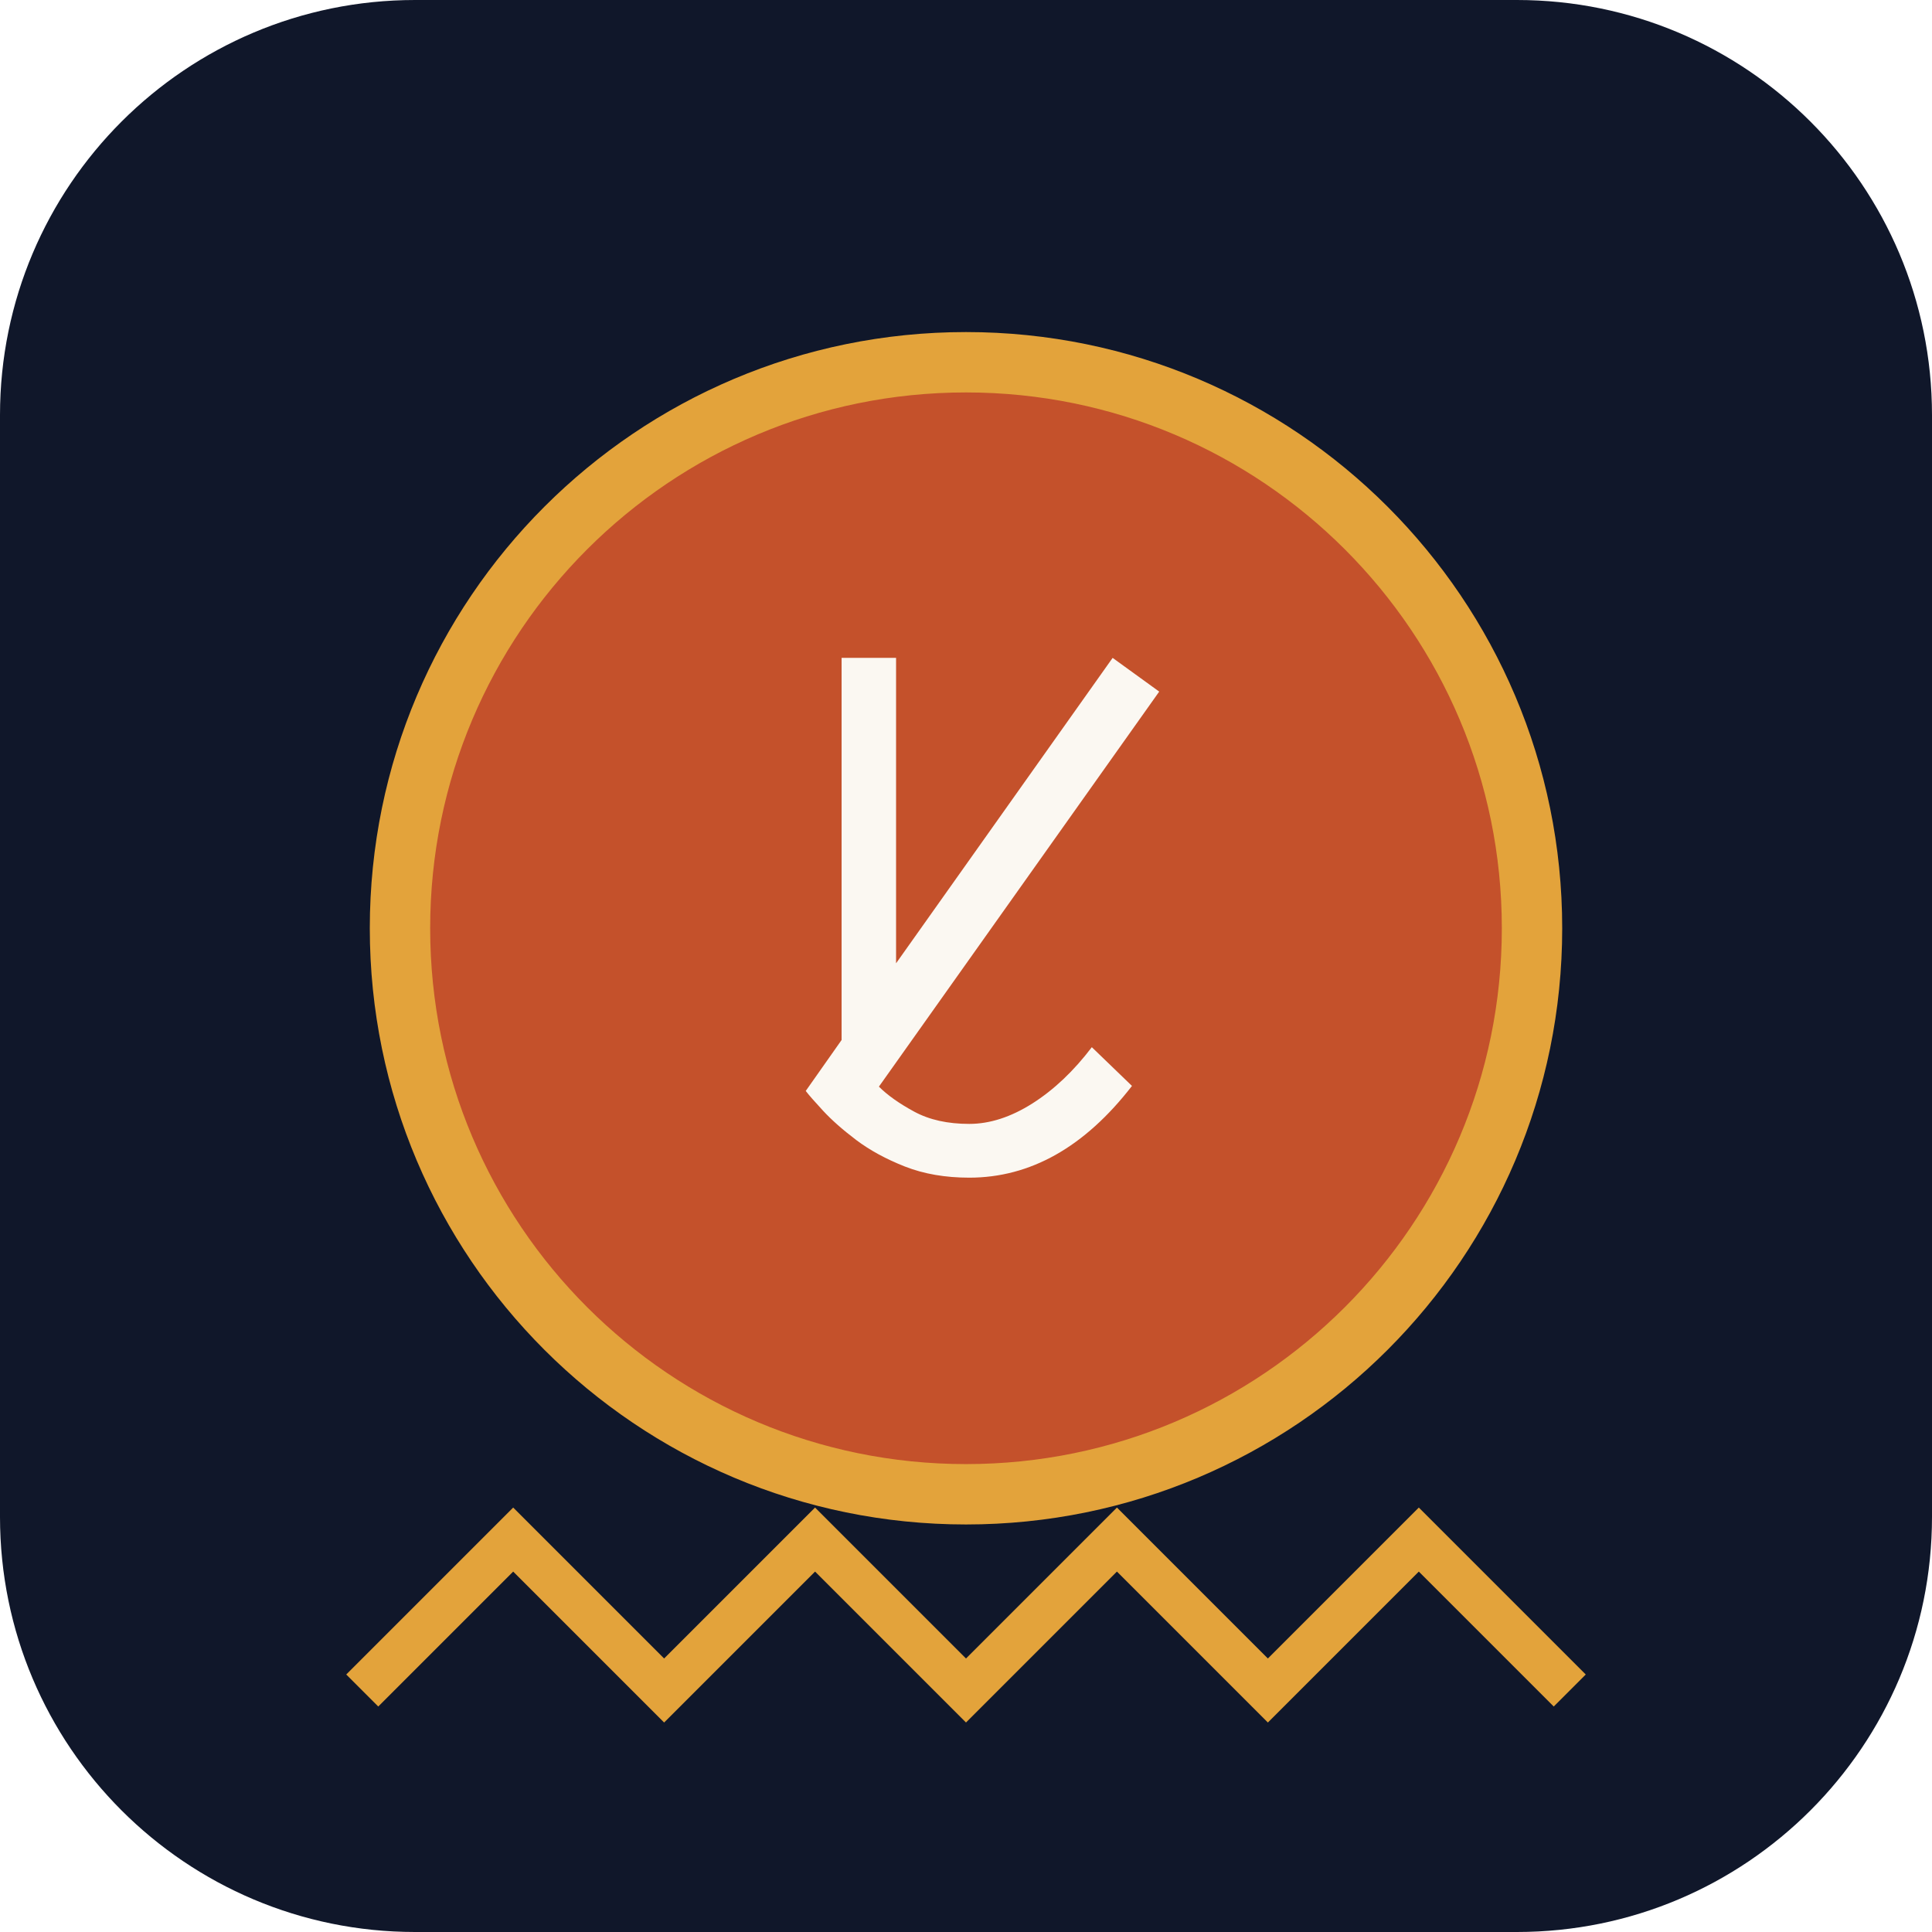
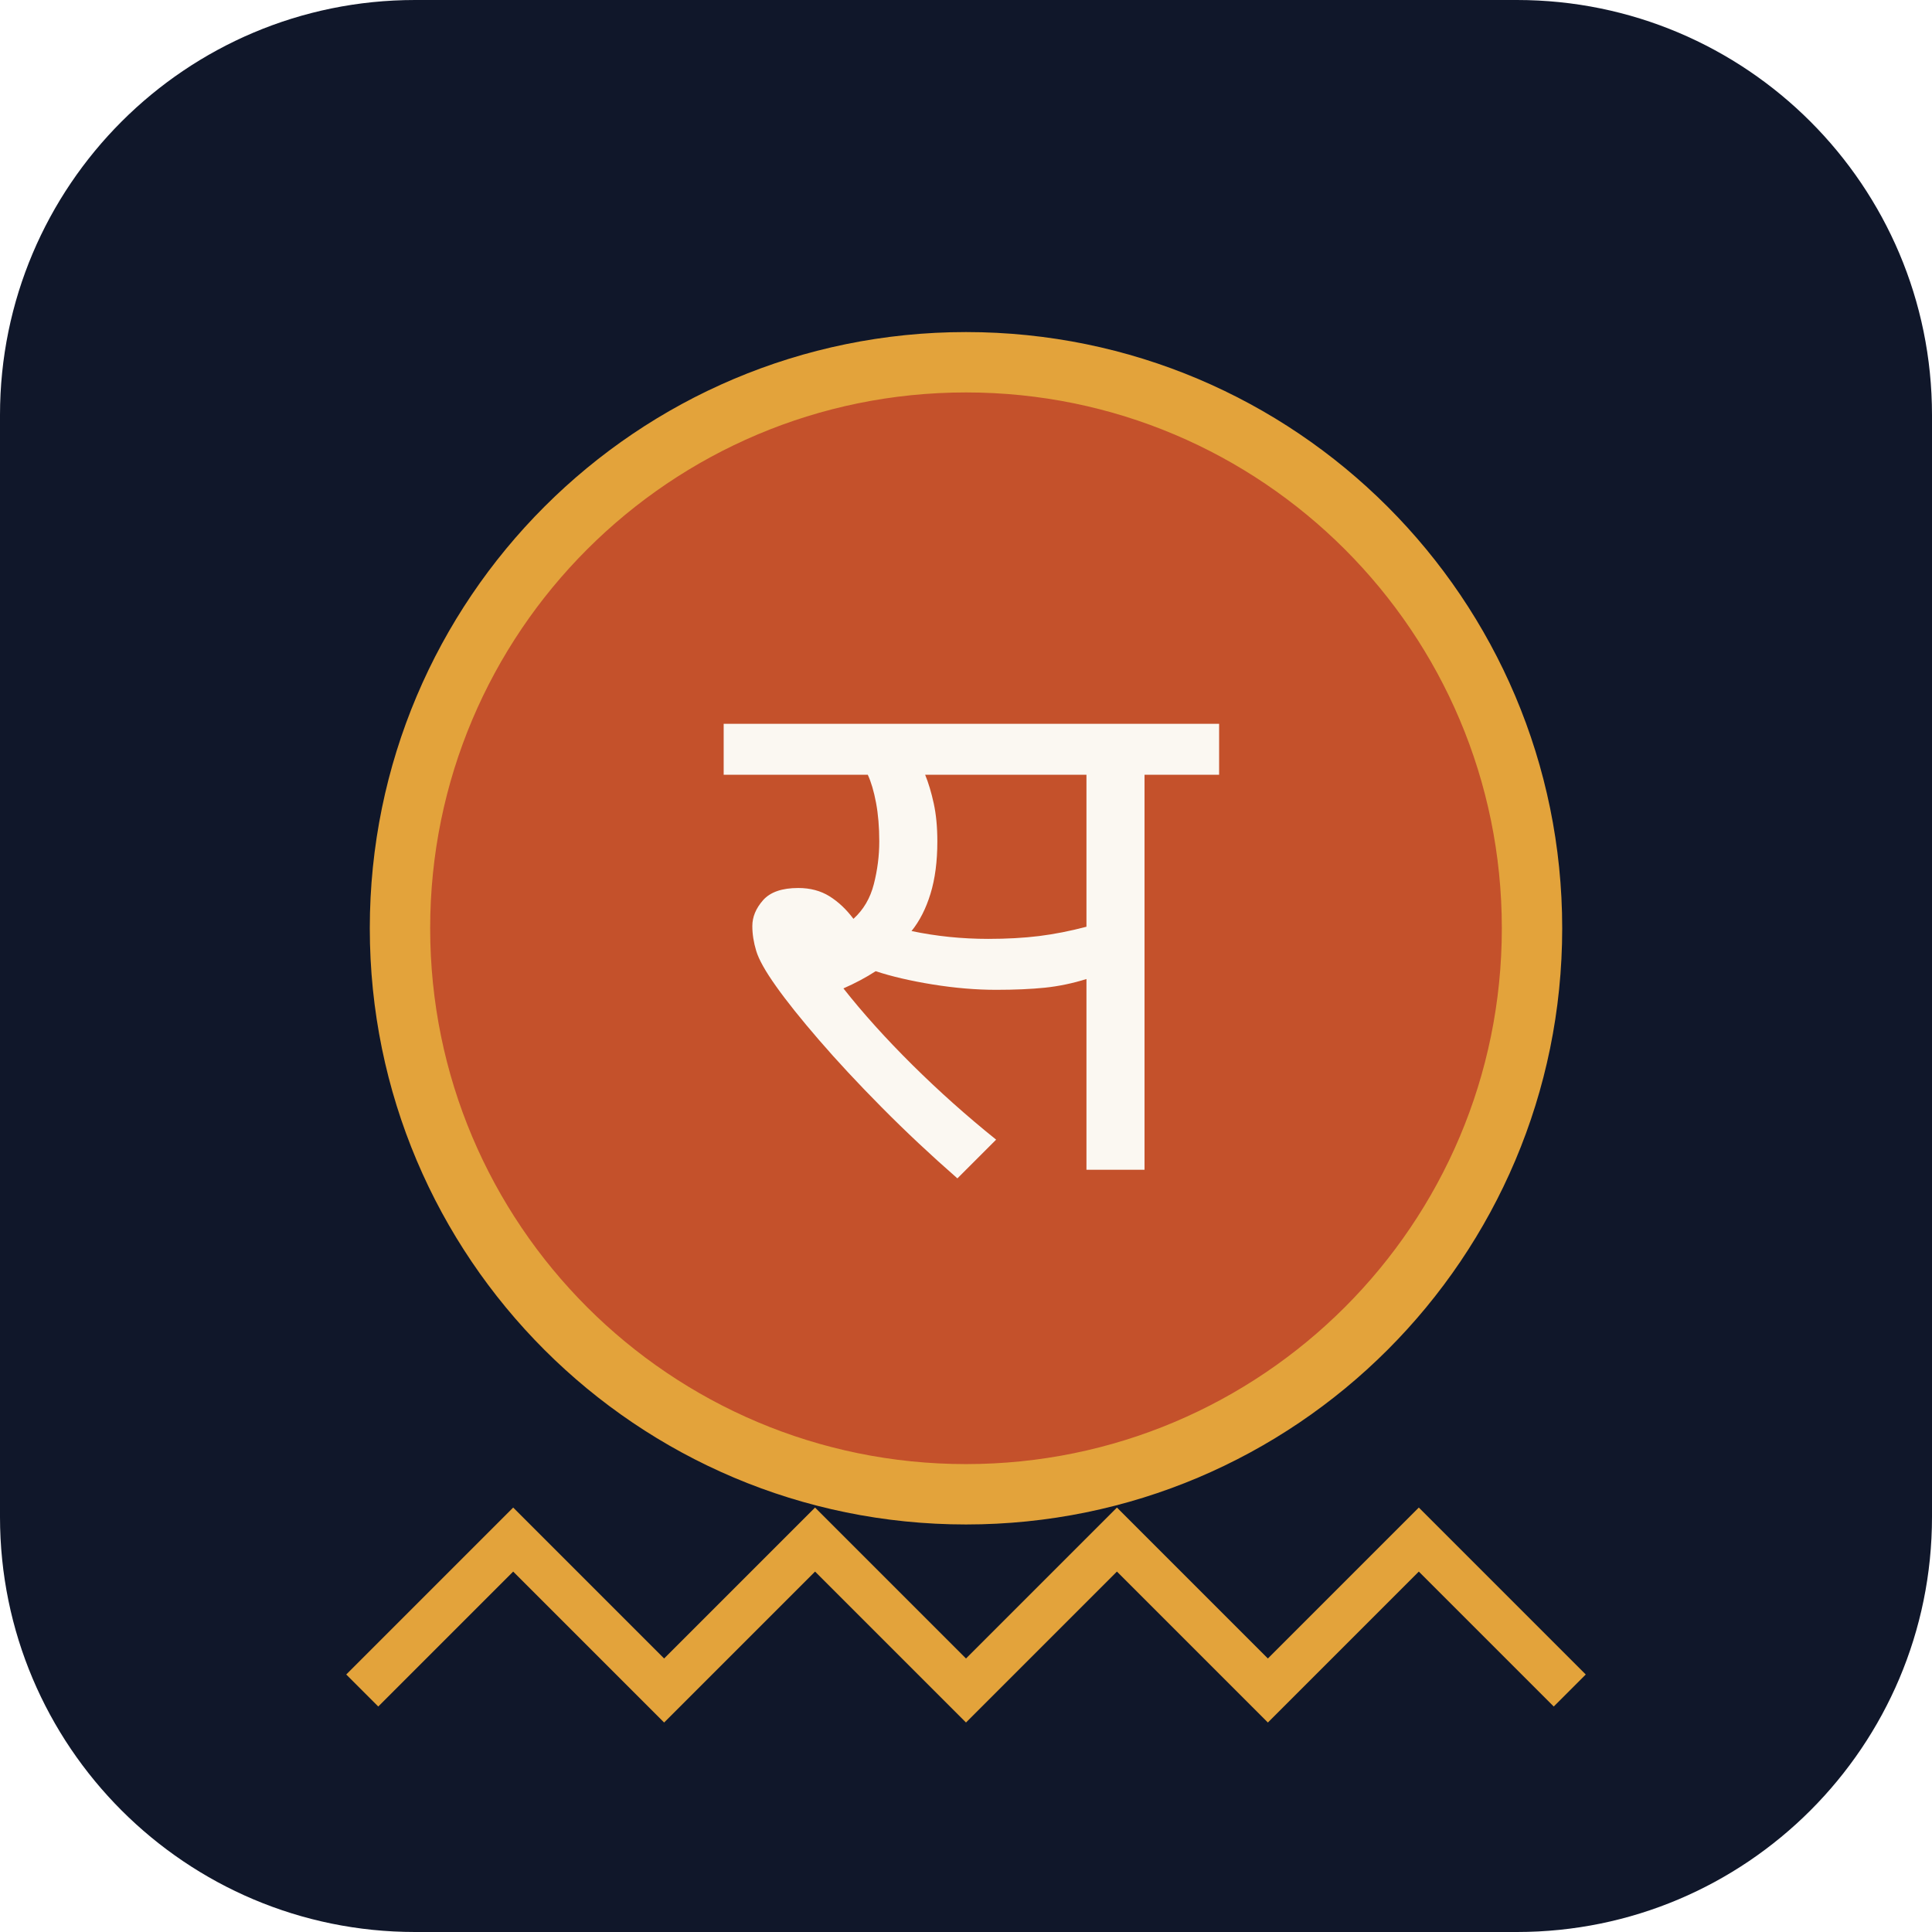
<svg xmlns="http://www.w3.org/2000/svg" viewBox="0 0 512 512">
  <rect width="512" height="512" rx="110" fill="#10172a" />
  <circle cx="256" cy="246" r="150" fill="#c4512b" stroke="#e3a33b" stroke-width="16" />
-   <text x="256" y="310" font-family="'Noto Sans Ol Chiki',sans-serif" font-size="190" fill="#fbf8f2" text-anchor="middle">ᱥ</text>
+   <text x="256" y="310" font-family="'Noto Sans Devanagari',sans-serif" font-size="190" fill="#fbf8f2" text-anchor="middle">स</text>
  <path d="M96 448 L136 408 L176 448 L216 408 L256 448 L296 408 L336 448 L376 408 L416 448" fill="none" stroke="#e3a33b" stroke-width="12" />
</svg>
